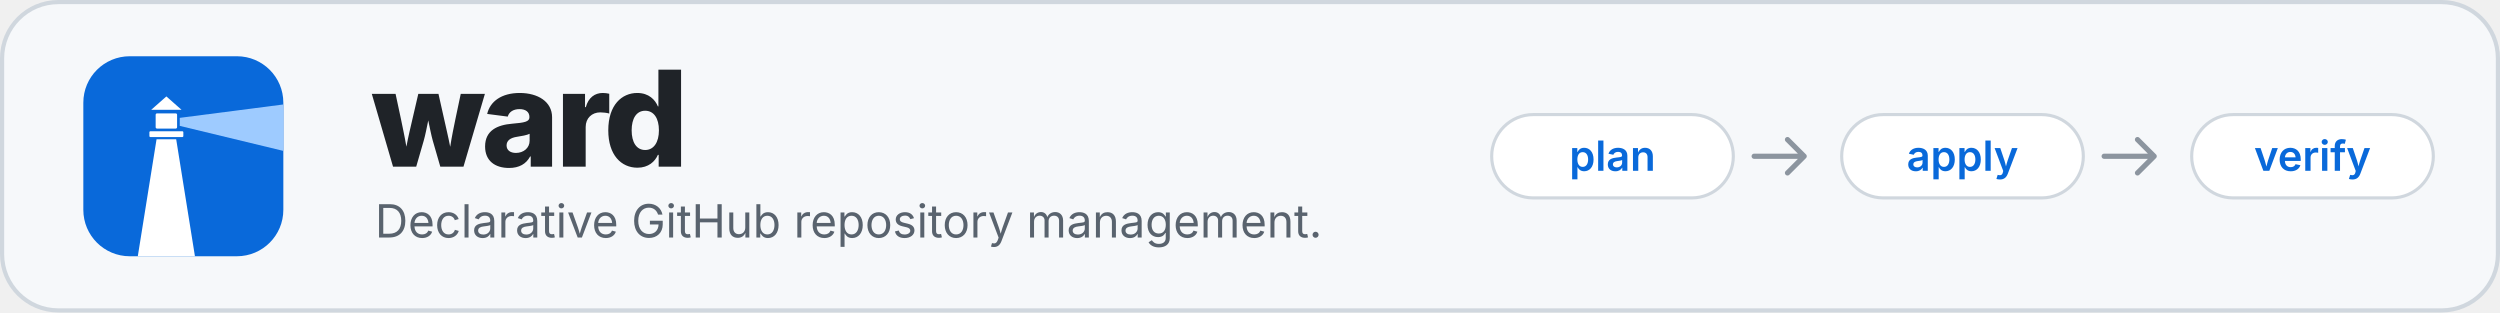
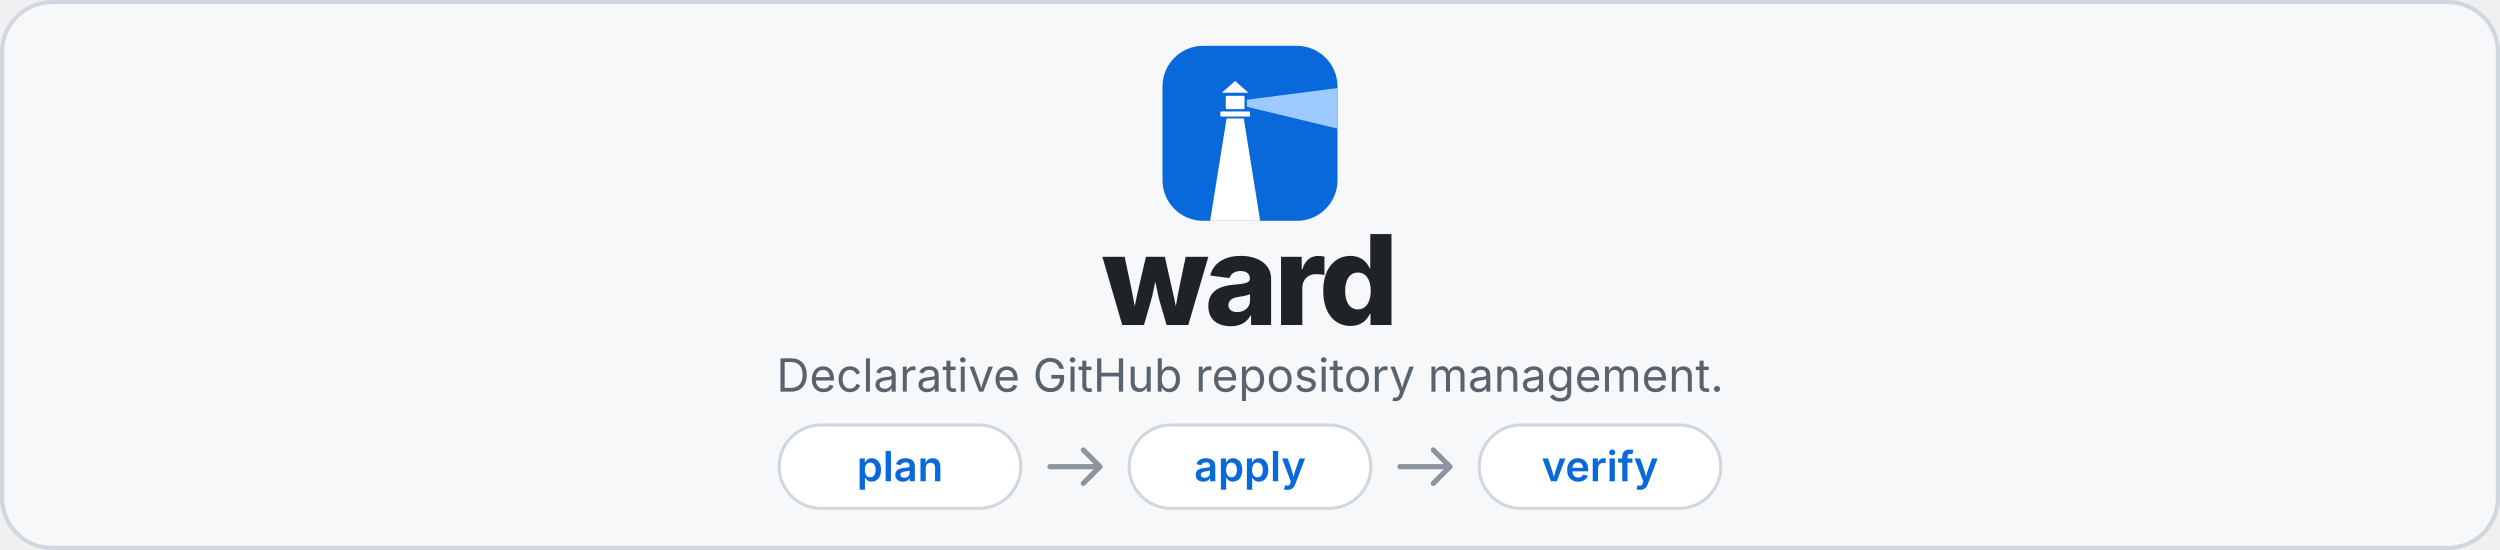
- <svg xmlns="http://www.w3.org/2000/svg" width="1200" height="150" viewBox="0 0 1200 150" font-family="Inter, 'Segoe UI', Helvetica, Arial, sans-serif">
-   <defs />
-   <rect x="1" y="1" width="1198" height="148" rx="27" fill="#F6F8FA" stroke="#D0D7DE" stroke-width="2" />
-   <g transform="translate(33.14 20.14) scale(0.2143)">
+ <svg xmlns="http://www.w3.org/2000/svg" width="1200" height="264" viewBox="0 0 1200 264" font-family="Inter, 'Segoe UI', Helvetica, Arial, sans-serif">
+   <rect x="1.0" y="1.0" width="1198" height="262" rx="24" fill="#F6F8FA" stroke="#D0D7DE" stroke-width="2" />
+   <g transform="translate(552.00 16.00) scale(0.1875)">
    <rect x="32" y="32" width="448" height="448" rx="104" fill="#0969DA" />
    <polygon points="248,170 248,188 480,244 480,140" fill="#9ECBFF" />
    <polygon points="196,218 240,218 282,480 154,480" fill="#FFFFFF" />
    <rect x="180" y="200" width="76" height="13" rx="2" fill="#FFFFFF" />
    <rect x="194" y="160" width="48" height="34" rx="3" fill="#FFFFFF" />
    <polygon points="184,152 218,122 252,152" fill="#FFFFFF" />
  </g>
-   <text x="178" y="80" font-size="64" font-weight="800" letter-spacing="-2" fill="#1F2328">ward</text>
-   <text x="180" y="114" font-size="22" fill="#59636E">Declarative GitHub repository management.</text>
-   <rect x="716" y="55" width="116" height="40" rx="20" fill="#FFFFFF" stroke="#D0D7DE" stroke-width="1.5" />
-   <text x="774.0" y="82" text-anchor="middle" font-size="20" font-weight="600" fill="#0969DA">plan</text>
-   <rect x="716" y="55" width="116" height="40" rx="20" fill="#0969DA" opacity="0">
+   <text x="600" y="156" text-anchor="middle" font-size="60" font-weight="800" letter-spacing="-2" fill="#1F2328">ward</text>
+   <text x="600" y="188" text-anchor="middle" font-size="22" fill="#59636E">Declarative GitHub repository management.</text>
+   <rect x="374.0" y="204" width="116" height="40" rx="20.0" fill="#FFFFFF" stroke="#D0D7DE" stroke-width="1.5" />
+   <text x="432.0" y="231.0" text-anchor="middle" font-size="20" font-weight="600" fill="#0969DA">plan</text>
+   <rect x="374.0" y="204" width="116" height="40" rx="20.0" fill="#0969DA" opacity="0">
    <animate attributeName="opacity" values="0;1;1;0;0" keyTimes="0;0.05;0.28;0.33;1" dur="6s" begin="0s" repeatCount="indefinite" />
  </rect>
-   <text x="774.0" y="82" text-anchor="middle" font-size="20" font-weight="700" fill="#FFFFFF" opacity="0">
+   <text x="432.0" y="231.0" text-anchor="middle" font-size="20" font-weight="700" fill="#FFFFFF" opacity="0">
    <animate attributeName="opacity" values="0;1;1;0;0" keyTimes="0;0.05;0.28;0.33;1" dur="6s" begin="0s" repeatCount="indefinite" />plan</text>
-   <path d="M842 75h24m-8 -8l8 8l-8 8" fill="none" stroke="#8C959F" stroke-width="2.5" stroke-linecap="round" stroke-linejoin="round" />
-   <rect x="884" y="55" width="116" height="40" rx="20" fill="#FFFFFF" stroke="#D0D7DE" stroke-width="1.5" />
-   <text x="942.0" y="82" text-anchor="middle" font-size="20" font-weight="600" fill="#0969DA">apply</text>
-   <rect x="884" y="55" width="116" height="40" rx="20" fill="#0969DA" opacity="0">
+   <path d="M504.0 224.0h24m-8 -8l8 8l-8 8" fill="none" stroke="#8C959F" stroke-width="2.5" stroke-linecap="round" stroke-linejoin="round" transform="translate(516.0 224.0) scale(1.0) translate(-516.0 -224.0)" />
+   <rect x="542.0" y="204" width="116" height="40" rx="20.0" fill="#FFFFFF" stroke="#D0D7DE" stroke-width="1.5" />
+   <text x="600.0" y="231.0" text-anchor="middle" font-size="20" font-weight="600" fill="#0969DA">apply</text>
+   <rect x="542.0" y="204" width="116" height="40" rx="20.0" fill="#0969DA" opacity="0">
    <animate attributeName="opacity" values="0;1;1;0;0" keyTimes="0;0.05;0.28;0.33;1" dur="6s" begin="2s" repeatCount="indefinite" />
  </rect>
-   <text x="942.0" y="82" text-anchor="middle" font-size="20" font-weight="700" fill="#FFFFFF" opacity="0">
+   <text x="600.0" y="231.0" text-anchor="middle" font-size="20" font-weight="700" fill="#FFFFFF" opacity="0">
    <animate attributeName="opacity" values="0;1;1;0;0" keyTimes="0;0.05;0.28;0.33;1" dur="6s" begin="2s" repeatCount="indefinite" />apply</text>
-   <path d="M1010 75h24m-8 -8l8 8l-8 8" fill="none" stroke="#8C959F" stroke-width="2.5" stroke-linecap="round" stroke-linejoin="round" />
-   <rect x="1052" y="55" width="116" height="40" rx="20" fill="#FFFFFF" stroke="#D0D7DE" stroke-width="1.5" />
-   <text x="1110.0" y="82" text-anchor="middle" font-size="20" font-weight="600" fill="#0969DA">verify</text>
-   <rect x="1052" y="55" width="116" height="40" rx="20" fill="#0969DA" opacity="0">
+   <path d="M672.0 224.0h24m-8 -8l8 8l-8 8" fill="none" stroke="#8C959F" stroke-width="2.5" stroke-linecap="round" stroke-linejoin="round" transform="translate(684.0 224.0) scale(1.0) translate(-684.0 -224.0)" />
+   <rect x="710.0" y="204" width="116" height="40" rx="20.0" fill="#FFFFFF" stroke="#D0D7DE" stroke-width="1.5" />
+   <text x="768.0" y="231.0" text-anchor="middle" font-size="20" font-weight="600" fill="#0969DA">verify</text>
+   <rect x="710.0" y="204" width="116" height="40" rx="20.0" fill="#0969DA" opacity="0">
    <animate attributeName="opacity" values="0;1;1;0;0" keyTimes="0;0.05;0.28;0.33;1" dur="6s" begin="4s" repeatCount="indefinite" />
  </rect>
-   <text x="1110.0" y="82" text-anchor="middle" font-size="20" font-weight="700" fill="#FFFFFF" opacity="0">
+   <text x="768.0" y="231.0" text-anchor="middle" font-size="20" font-weight="700" fill="#FFFFFF" opacity="0">
    <animate attributeName="opacity" values="0;1;1;0;0" keyTimes="0;0.05;0.28;0.33;1" dur="6s" begin="4s" repeatCount="indefinite" />verify</text>
</svg>
